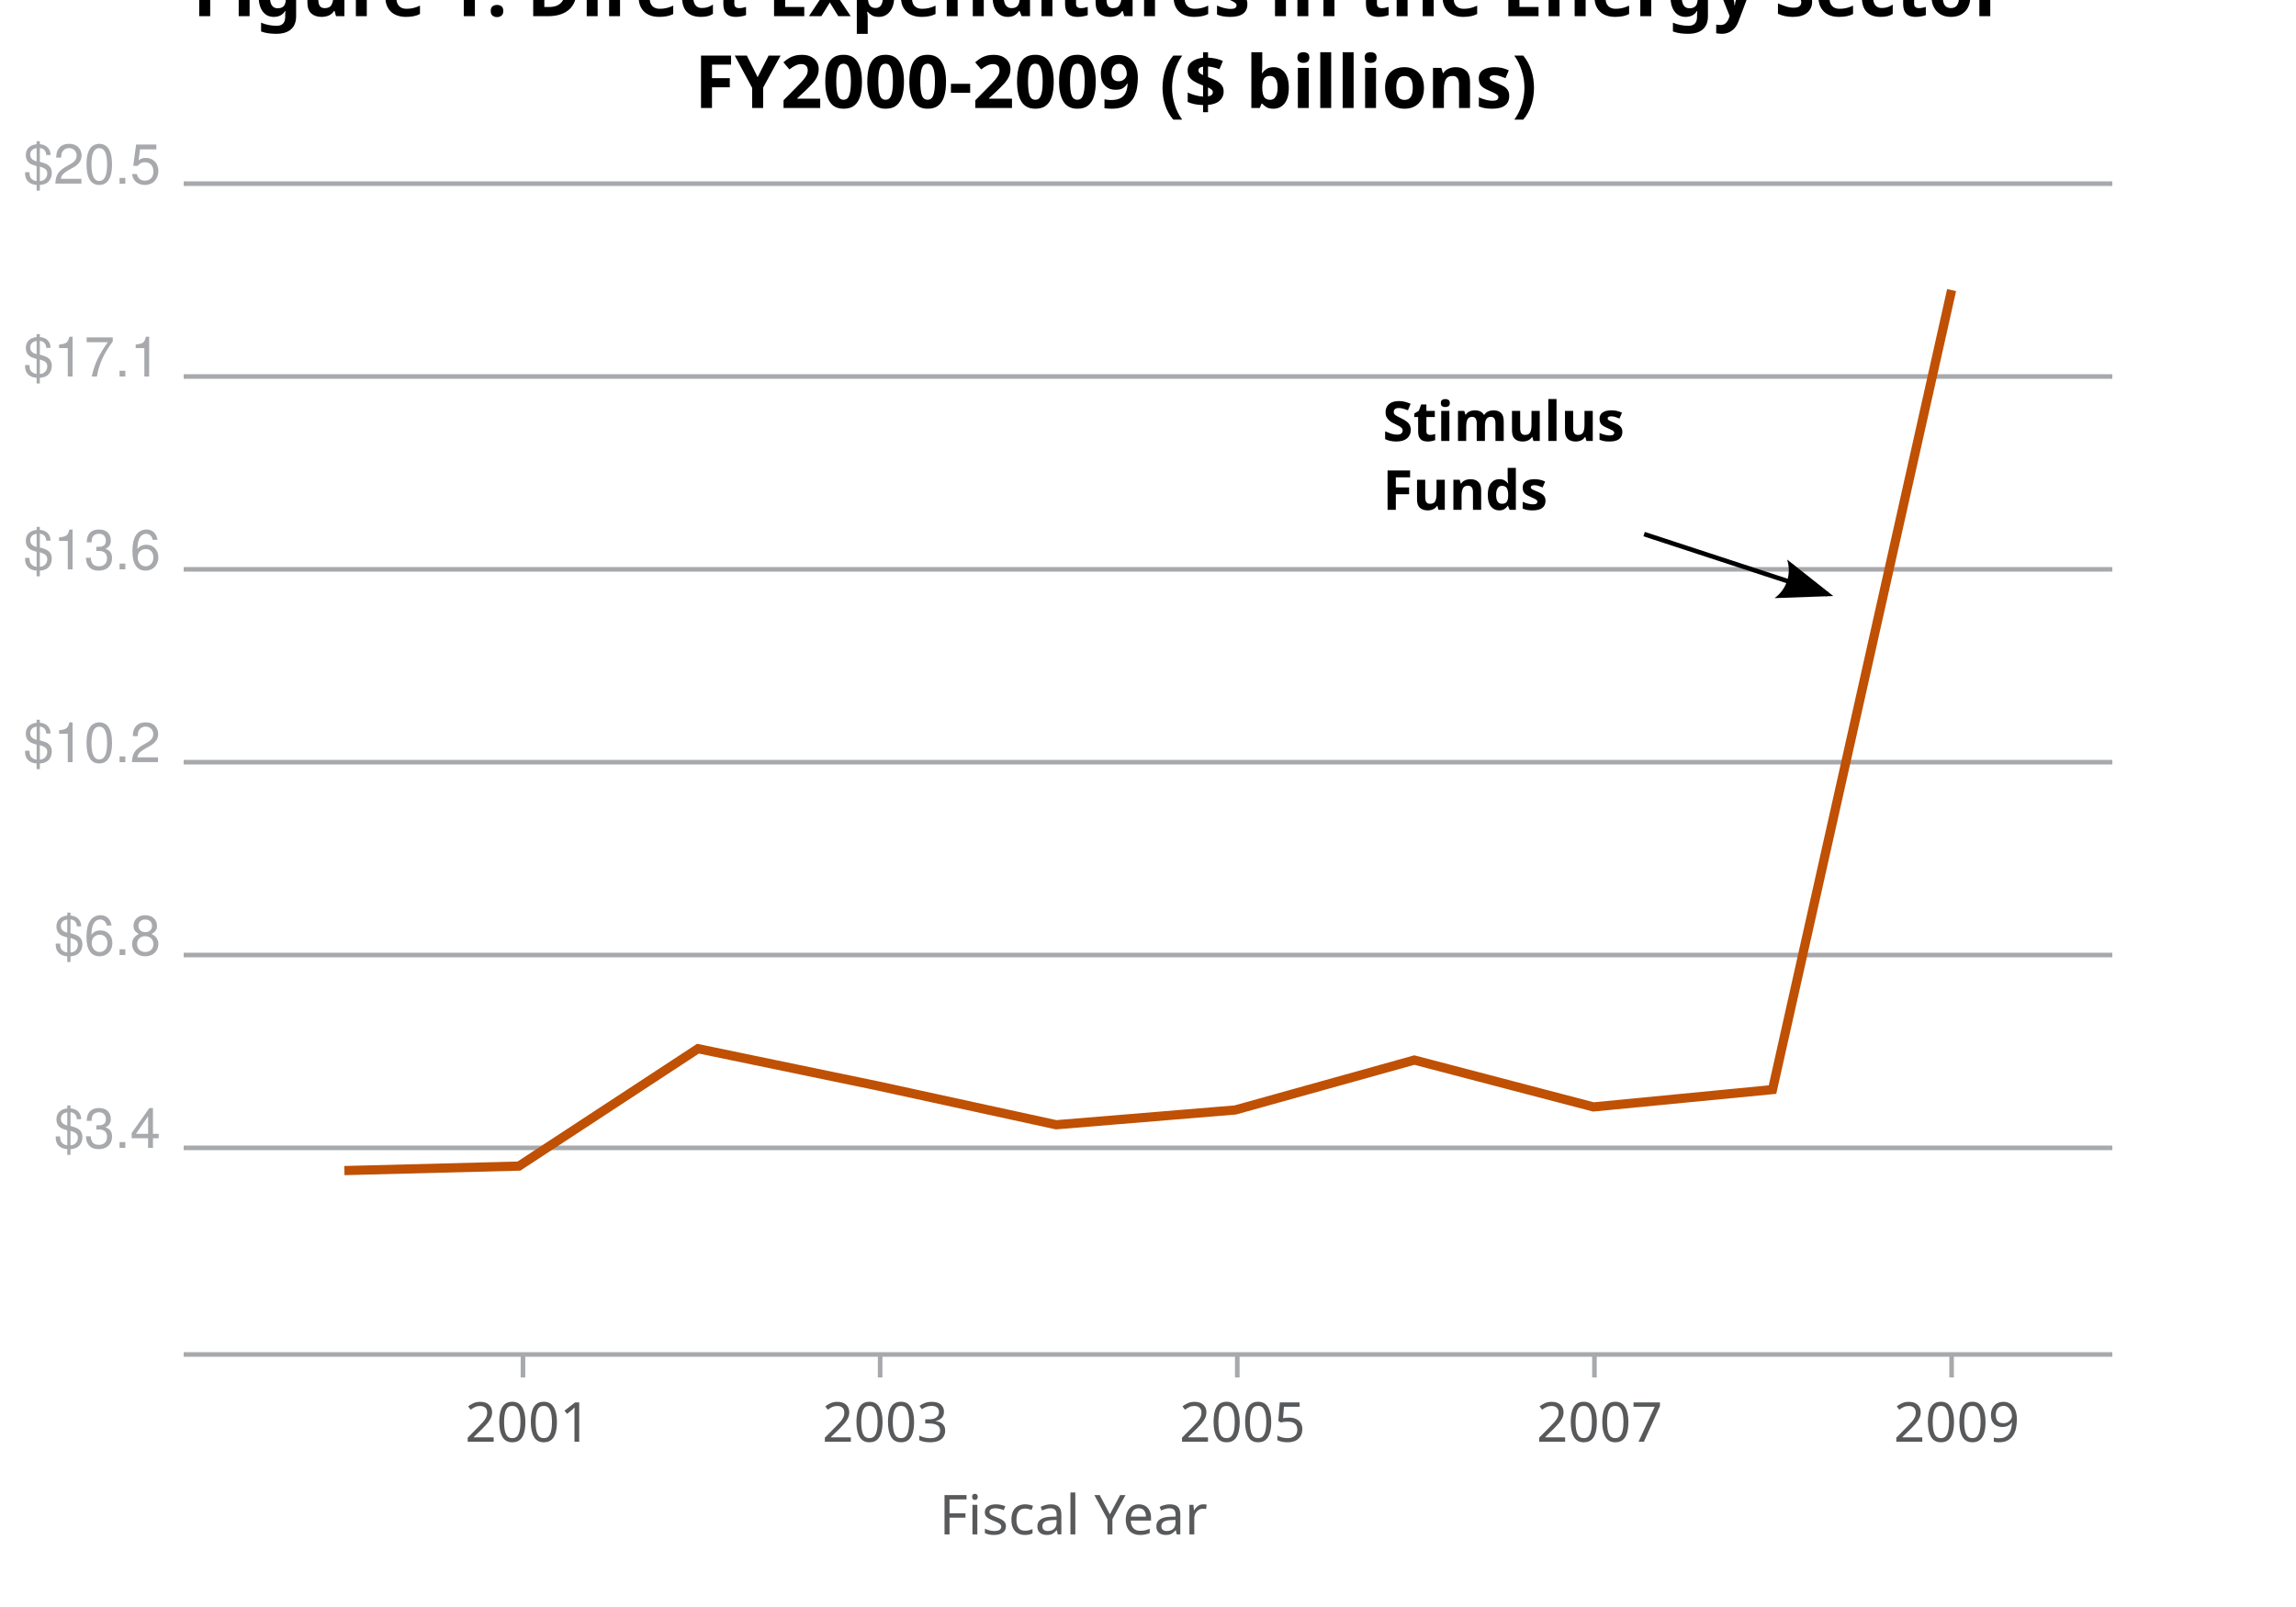
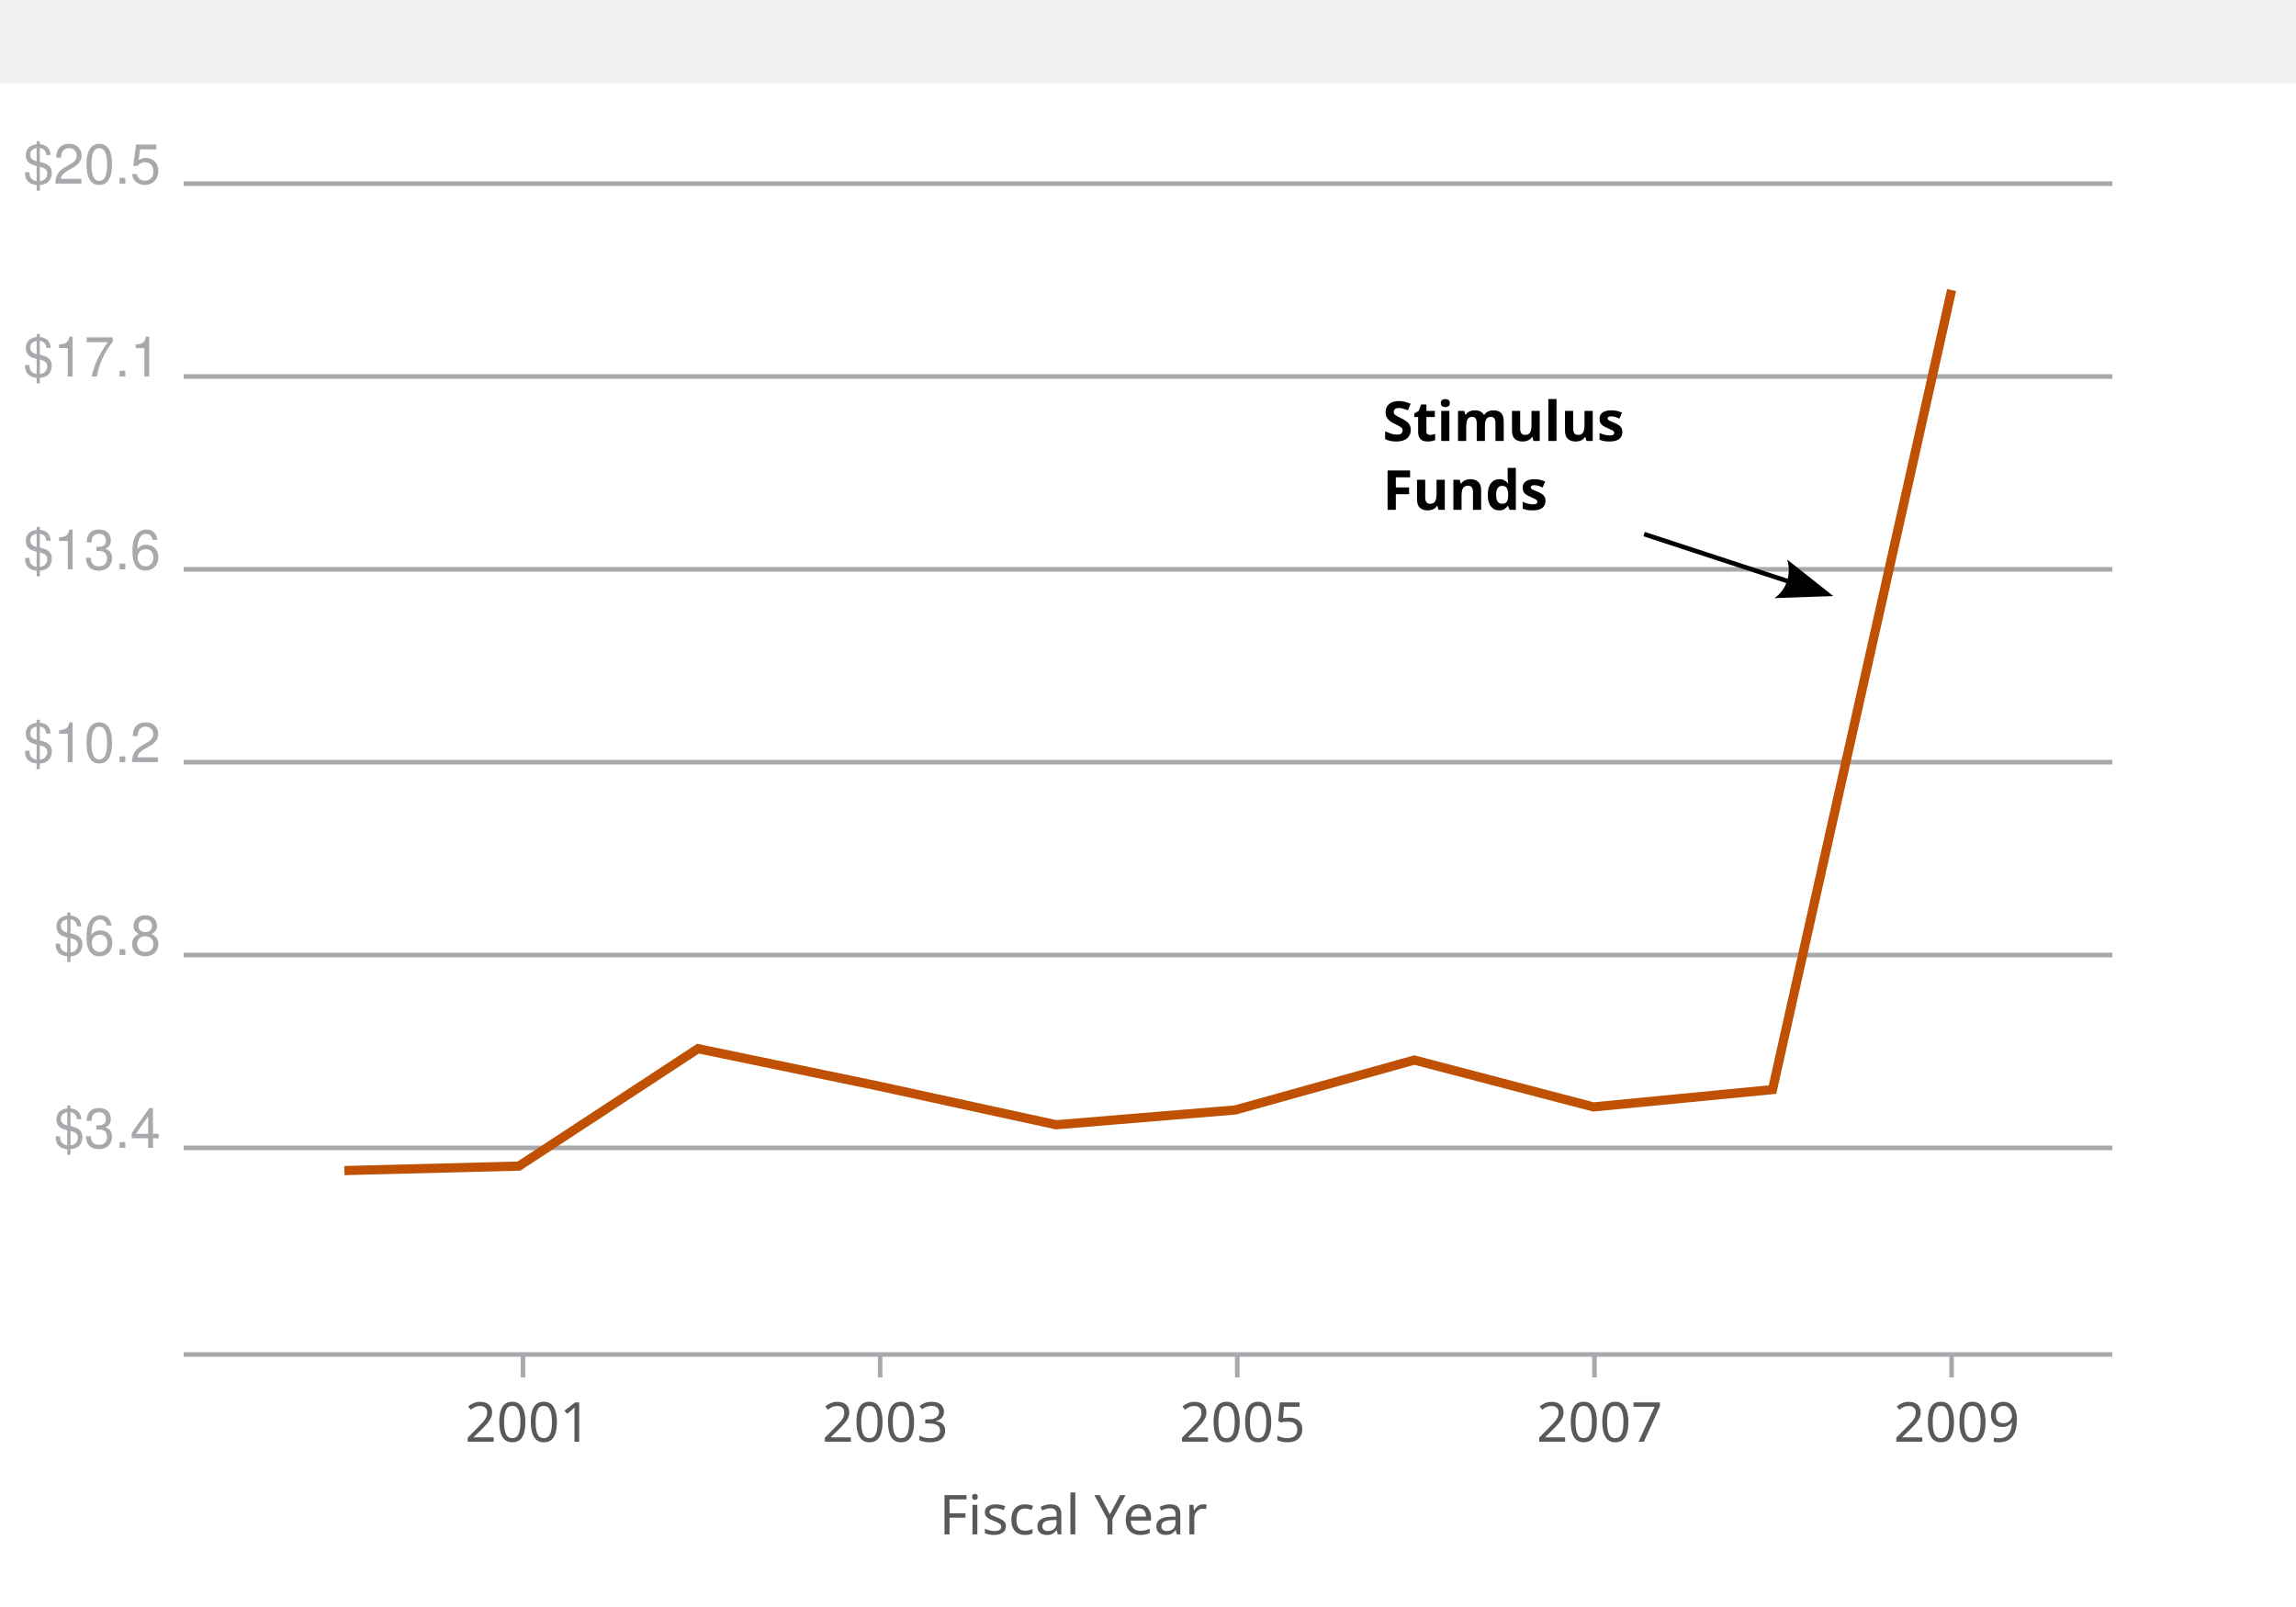
<svg xmlns="http://www.w3.org/2000/svg" height="350" version="1.1" width="500" id="svg2">
  <defs id="defs71">
    <marker orient="auto" refY="0.0" refX="0.0" id="Arrow2Lend" style="overflow:visible;">
      <path id="path3662" style="font-size:12.0;fill-rule:evenodd;stroke-width:0.625;stroke-linejoin:round;" d="M 8.719,4.034 L -2.207,0.016 L 8.719,-4.002 C 6.973,-1.63 6.983,1.616 8.719,4.034 z " transform="scale(1.1) rotate(180) translate(1,0)" />
    </marker>
  </defs>
  <style type="text/css" id="style4">
		

.x-axis-path, .y-gridline, .x-notch { fill:none; stroke: #a7a9ac; stroke-width:1; }



.y-gridline { stroke-width: 1; }

.y-axis-path, .y-axis-path2, .x-notch-left, .x-notch-right { display: none;}



.x-axis-label, .data-point-label {font-size: 12px; font-weight:normal; font-family: sans-serif; fill: #58595b; text-anchor:middle;}

.y-axis-label {font-size: 12px; font-family: helvetica; fill: #a7a9ac; text-anchor:end;}



.series-1-line { fill: none; stroke: #bf5004; stroke-width:2; }



.series-2-line { fill: none; stroke: #336699; stroke-width: 2;}

	</style>
-   <rect style="fill:#ffffff;fill-opacity:1;stroke:none" id="rect4086" width="518.403" height="378.329" x="-13.091" y="-23.093" />
+   <rect style="fill:#ffffff;fill-opacity:1;stroke:none" id="rect4086" width="518.403" height="337.093" x="-13.091" y="18.144" />
  <g id="grid" transform="translate(40,40)">
    <g class="x-axis" id="x_axis">
      <path class="x-axis-path" d="m 0,255 420,0" id="path10" style="fill:none;stroke:#a7a9ac;stroke-width:1" />
      <path class="x-notch-left" d="M 0,255" id="path12" style="display:none" />
      <path class="x-notch-right" d="M 420,255" id="path14" style="display:none" />
    </g>
    <g class="y-axis" id="y_axis">
      <path class="y-axis-path" d="M 0,255 0,0" id="path17" style="display:none" />
      <path class="y-axis-path-2" d="M 420,255 420,0" id="path19" />
      <path class="y-gridline" d="M 0,0 420,0" id="path21" style="fill:none;stroke:#a7a9ac;stroke-width:1" />
      <text class="y-axis-label" x="-5" y="0" id="text23" style="font-size:12px;text-anchor:end;fill:#a7a9ac;font-family:helvetica">$20.5</text>
      <path class="y-gridline" d="m 0,42 420,0" id="path25" style="fill:none;stroke:#a7a9ac;stroke-width:1" />
      <text class="y-axis-label" x="-5" y="42" id="text27" style="font-size:12px;text-anchor:end;fill:#a7a9ac;font-family:helvetica">$17.1</text>
      <path class="y-gridline" d="m 0,84 420,0" id="path29" style="fill:none;stroke:#a7a9ac;stroke-width:1" />
      <text class="y-axis-label" x="-5" y="84" id="text31" style="font-size:12px;text-anchor:end;fill:#a7a9ac;font-family:helvetica">$13.6</text>
      <path class="y-gridline" d="m 0,126 420,0" id="path33" style="fill:none;stroke:#a7a9ac;stroke-width:1" />
      <text class="y-axis-label" x="-5" y="126" id="text35" style="font-size:12px;text-anchor:end;fill:#a7a9ac;font-family:helvetica">$10.2</text>
      <path class="y-gridline" d="m 0,168 420,0" id="path37" style="fill:none;stroke:#a7a9ac;stroke-width:1" />
      <text class="y-axis-label" x="-5" y="168" id="text39" style="font-size:12px;text-anchor:end;fill:#a7a9ac;font-family:helvetica">$6.8</text>
      <path class="y-gridline" d="m 0,210 420,0" id="path41" style="fill:none;stroke:#a7a9ac;stroke-width:1" />
      <text class="y-axis-label" x="-5" y="210" id="text43" style="font-size:12px;text-anchor:end;fill:#a7a9ac;font-family:helvetica">$3.4</text>
    </g>
    <g id="g45">
      <path class="series-1-line" d="m 35,214.948 38,-0.975 39,-25.575 39,8.078 39,8.493 39,-3.22 39,-10.871 39,10.207 39,-3.775 39,-174.128" id="path47" style="fill:none;stroke:#bf5004;stroke-width:2" />
    </g>
    <text class="x-axis-label" x="75" y="274" id="text49" style="font-size:12px;font-weight:normal;text-anchor:middle;fill:#58595b;font-family:sans-serif">2001</text>
    <path class="x-notch" d="m 73.889,255 0,5" id="path51" style="fill:none;stroke:#a7a9ac;stroke-width:1" />
    <text class="x-axis-label" x="152.778" y="274" id="text53" style="font-size:12px;font-weight:normal;text-anchor:middle;fill:#58595b;font-family:sans-serif">2003</text>
    <path class="x-notch" d="m 151.667,255 0,5" id="path55" style="fill:none;stroke:#a7a9ac;stroke-width:1" />
    <text class="x-axis-label" x="230.556" y="274" id="text57" style="font-size:12px;font-weight:normal;text-anchor:middle;fill:#58595b;font-family:sans-serif">2005</text>
    <path class="x-notch" d="m 229.444,255 0,5" id="path59" style="fill:none;stroke:#a7a9ac;stroke-width:1" />
    <text class="x-axis-label" x="308.333" y="274" id="text61" style="font-size:12px;font-weight:normal;text-anchor:middle;fill:#58595b;font-family:sans-serif">2007</text>
    <path class="x-notch" d="m 307.222,255 0,5" id="path63" style="fill:none;stroke:#a7a9ac;stroke-width:1" />
    <text class="x-axis-label" x="386.111" y="274" id="text65" style="font-size:12px;font-weight:normal;text-anchor:middle;fill:#58595b;font-family:sans-serif">2009</text>
    <path class="x-notch" d="m 385,255 0,5" id="path67" style="fill:none;stroke:#a7a9ac;stroke-width:1" />
  </g>
  <text xml:space="preserve" style="font-size:16px;font-style:normal;font-weight:bold;text-align:center;text-anchor:middle;fill:#000000;fill-opacity:1;stroke:none;font-family:sans;-inkscape-font-specification:Andale Mono Bold" x="249.202" y="3.525" id="text2881">
-     <tspan id="tspan2883" x="251.983" y="3.525">Figure 1: Direct Expenditures in the Energy Sector </tspan>
-     <tspan x="249.202" y="23.525" id="tspan2885">FY2000-2009 ($ billions)</tspan>
+     <tspan x="249.202" y="23.525" id="tspan2885" />
  </text>
  <text xml:space="preserve" style="font-size:16px;font-style:normal;font-weight:normal;fill:#000000;fill-opacity:1;stroke:none;font-family:sans;-inkscape-font-specification:sans" x="301.093" y="96.035" id="text2848">
    <tspan id="tspan2850" x="301.093" y="96.035" style="font-size:12px;font-weight:bold;-inkscape-font-specification:Andale Mono Bold">Stimulus </tspan>
    <tspan x="301.093" y="111.035" id="tspan2852" style="font-size:12px;font-weight:bold;-inkscape-font-specification:Andale Mono Bold">Funds</tspan>
  </text>
  <flowRoot xml:space="preserve" id="flowRoot2854" style="fill:black;stroke:none;stroke-opacity:1;stroke-width:1px;stroke-linejoin:miter;stroke-linecap:butt;fill-opacity:1;font-family:sans;font-style:normal;font-weight:normal;font-size:16;-inkscape-font-specification:sans">
    <flowRegion id="flowRegion2856">
      <rect id="rect2858" width="67.419" height="17.673" x="312.875" y="109.78" />
    </flowRegion>
    <flowPara id="flowPara2860" />
  </flowRoot>
  <path style="fill:none;stroke:#000000;stroke-width:1px;stroke-linecap:butt;stroke-linejoin:miter;stroke-opacity:1;marker-end:url(#Arrow2Lend)" d="m 358.038,116.326 39.928,13.091" id="path2864" />
  <text class="x-axis-label" x="233.746" y="334.183" id="text57-6" style="font-size:12px;font-weight:normal;text-anchor:middle;fill:#58595b;font-family:sans-serif">Fiscal Year</text>
</svg>
